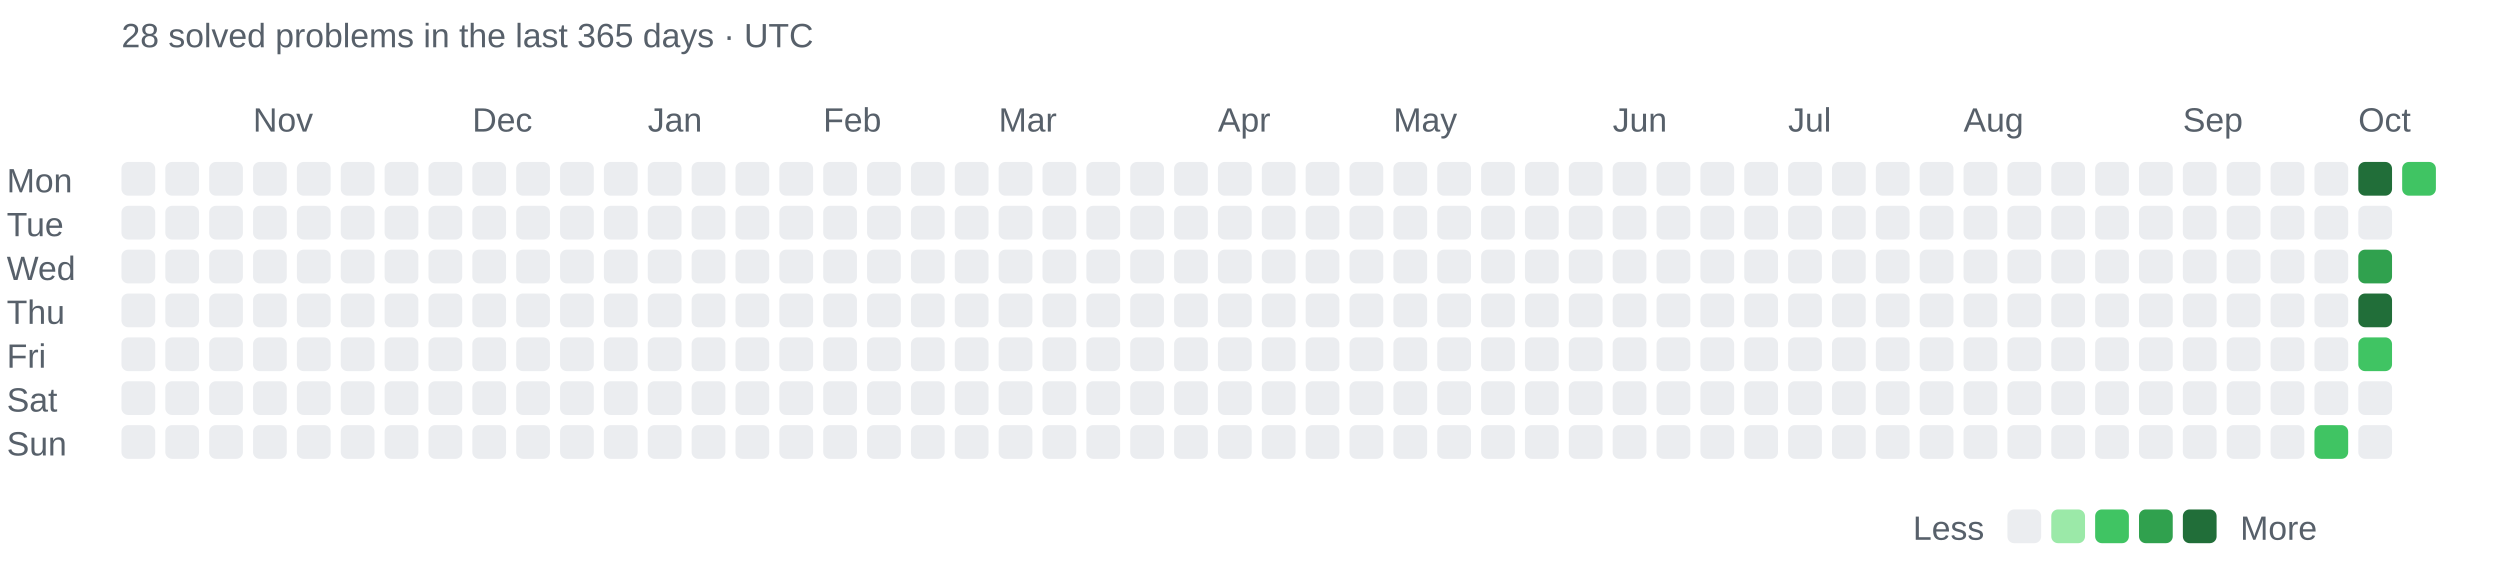
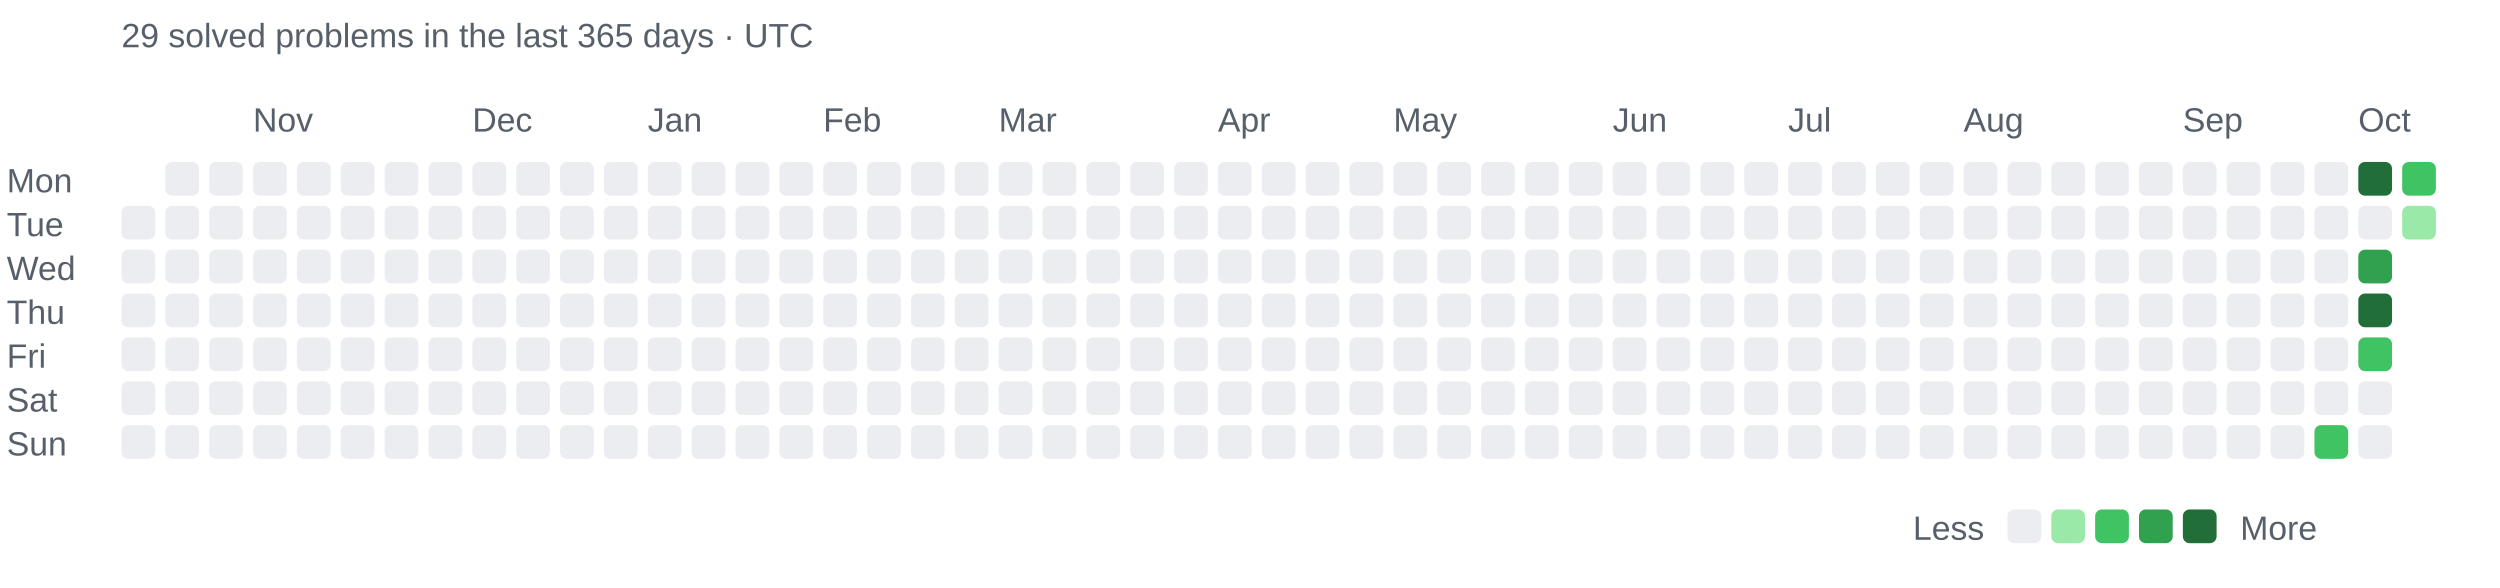
<svg xmlns="http://www.w3.org/2000/svg" width="741" height="174" viewBox="0 0 741 174" role="img" aria-labelledby="title description">
  <g font-family="Arial, sans-serif" font-size="10" fill="#57606a">
-     <text x="36" y="14">28 solved problems in the last 365 days · UTC</text>
+     <text x="36" y="14">29 solved problems in the last 365 days · UTC</text>
    <text x="2" y="57">Mon</text>
    <text x="2" y="70">Tue</text>
    <text x="2" y="83">Wed</text>
    <text x="2" y="96">Thu</text>
    <text x="2" y="109">Fri</text>
    <text x="2" y="122">Sat</text>
    <text x="2" y="135">Sun</text>
-     <rect x="36" y="48" width="10" height="10" rx="2" fill="#ebedf0" data-date="2025-10-06" data-count="0" />
    <rect x="36" y="61" width="10" height="10" rx="2" fill="#ebedf0" data-date="2025-10-07" data-count="0" />
    <rect x="36" y="74" width="10" height="10" rx="2" fill="#ebedf0" data-date="2025-10-08" data-count="0" />
    <rect x="36" y="87" width="10" height="10" rx="2" fill="#ebedf0" data-date="2025-10-09" data-count="0" />
    <rect x="36" y="100" width="10" height="10" rx="2" fill="#ebedf0" data-date="2025-10-10" data-count="0" />
    <rect x="36" y="113" width="10" height="10" rx="2" fill="#ebedf0" data-date="2025-10-11" data-count="0" />
    <rect x="36" y="126" width="10" height="10" rx="2" fill="#ebedf0" data-date="2025-10-12" data-count="0" />
    <rect x="49" y="48" width="10" height="10" rx="2" fill="#ebedf0" data-date="2025-10-13" data-count="0" />
    <rect x="49" y="61" width="10" height="10" rx="2" fill="#ebedf0" data-date="2025-10-14" data-count="0" />
    <rect x="49" y="74" width="10" height="10" rx="2" fill="#ebedf0" data-date="2025-10-15" data-count="0" />
    <rect x="49" y="87" width="10" height="10" rx="2" fill="#ebedf0" data-date="2025-10-16" data-count="0" />
    <rect x="49" y="100" width="10" height="10" rx="2" fill="#ebedf0" data-date="2025-10-17" data-count="0" />
    <rect x="49" y="113" width="10" height="10" rx="2" fill="#ebedf0" data-date="2025-10-18" data-count="0" />
    <rect x="49" y="126" width="10" height="10" rx="2" fill="#ebedf0" data-date="2025-10-19" data-count="0" />
    <rect x="62" y="48" width="10" height="10" rx="2" fill="#ebedf0" data-date="2025-10-20" data-count="0" />
    <rect x="62" y="61" width="10" height="10" rx="2" fill="#ebedf0" data-date="2025-10-21" data-count="0" />
    <rect x="62" y="74" width="10" height="10" rx="2" fill="#ebedf0" data-date="2025-10-22" data-count="0" />
    <rect x="62" y="87" width="10" height="10" rx="2" fill="#ebedf0" data-date="2025-10-23" data-count="0" />
    <rect x="62" y="100" width="10" height="10" rx="2" fill="#ebedf0" data-date="2025-10-24" data-count="0" />
    <rect x="62" y="113" width="10" height="10" rx="2" fill="#ebedf0" data-date="2025-10-25" data-count="0" />
    <rect x="62" y="126" width="10" height="10" rx="2" fill="#ebedf0" data-date="2025-10-26" data-count="0" />
    <rect x="75" y="48" width="10" height="10" rx="2" fill="#ebedf0" data-date="2025-10-27" data-count="0" />
    <rect x="75" y="61" width="10" height="10" rx="2" fill="#ebedf0" data-date="2025-10-28" data-count="0" />
    <rect x="75" y="74" width="10" height="10" rx="2" fill="#ebedf0" data-date="2025-10-29" data-count="0" />
    <rect x="75" y="87" width="10" height="10" rx="2" fill="#ebedf0" data-date="2025-10-30" data-count="0" />
    <rect x="75" y="100" width="10" height="10" rx="2" fill="#ebedf0" data-date="2025-10-31" data-count="0" />
    <text x="75" y="39">Nov</text>
    <rect x="75" y="113" width="10" height="10" rx="2" fill="#ebedf0" data-date="2025-11-01" data-count="0" />
    <rect x="75" y="126" width="10" height="10" rx="2" fill="#ebedf0" data-date="2025-11-02" data-count="0" />
    <rect x="88" y="48" width="10" height="10" rx="2" fill="#ebedf0" data-date="2025-11-03" data-count="0" />
    <rect x="88" y="61" width="10" height="10" rx="2" fill="#ebedf0" data-date="2025-11-04" data-count="0" />
    <rect x="88" y="74" width="10" height="10" rx="2" fill="#ebedf0" data-date="2025-11-05" data-count="0" />
    <rect x="88" y="87" width="10" height="10" rx="2" fill="#ebedf0" data-date="2025-11-06" data-count="0" />
    <rect x="88" y="100" width="10" height="10" rx="2" fill="#ebedf0" data-date="2025-11-07" data-count="0" />
    <rect x="88" y="113" width="10" height="10" rx="2" fill="#ebedf0" data-date="2025-11-08" data-count="0" />
    <rect x="88" y="126" width="10" height="10" rx="2" fill="#ebedf0" data-date="2025-11-09" data-count="0" />
    <rect x="101" y="48" width="10" height="10" rx="2" fill="#ebedf0" data-date="2025-11-10" data-count="0" />
    <rect x="101" y="61" width="10" height="10" rx="2" fill="#ebedf0" data-date="2025-11-11" data-count="0" />
    <rect x="101" y="74" width="10" height="10" rx="2" fill="#ebedf0" data-date="2025-11-12" data-count="0" />
    <rect x="101" y="87" width="10" height="10" rx="2" fill="#ebedf0" data-date="2025-11-13" data-count="0" />
    <rect x="101" y="100" width="10" height="10" rx="2" fill="#ebedf0" data-date="2025-11-14" data-count="0" />
    <rect x="101" y="113" width="10" height="10" rx="2" fill="#ebedf0" data-date="2025-11-15" data-count="0" />
    <rect x="101" y="126" width="10" height="10" rx="2" fill="#ebedf0" data-date="2025-11-16" data-count="0" />
    <rect x="114" y="48" width="10" height="10" rx="2" fill="#ebedf0" data-date="2025-11-17" data-count="0" />
    <rect x="114" y="61" width="10" height="10" rx="2" fill="#ebedf0" data-date="2025-11-18" data-count="0" />
    <rect x="114" y="74" width="10" height="10" rx="2" fill="#ebedf0" data-date="2025-11-19" data-count="0" />
    <rect x="114" y="87" width="10" height="10" rx="2" fill="#ebedf0" data-date="2025-11-20" data-count="0" />
    <rect x="114" y="100" width="10" height="10" rx="2" fill="#ebedf0" data-date="2025-11-21" data-count="0" />
    <rect x="114" y="113" width="10" height="10" rx="2" fill="#ebedf0" data-date="2025-11-22" data-count="0" />
    <rect x="114" y="126" width="10" height="10" rx="2" fill="#ebedf0" data-date="2025-11-23" data-count="0" />
    <rect x="127" y="48" width="10" height="10" rx="2" fill="#ebedf0" data-date="2025-11-24" data-count="0" />
    <rect x="127" y="61" width="10" height="10" rx="2" fill="#ebedf0" data-date="2025-11-25" data-count="0" />
    <rect x="127" y="74" width="10" height="10" rx="2" fill="#ebedf0" data-date="2025-11-26" data-count="0" />
    <rect x="127" y="87" width="10" height="10" rx="2" fill="#ebedf0" data-date="2025-11-27" data-count="0" />
    <rect x="127" y="100" width="10" height="10" rx="2" fill="#ebedf0" data-date="2025-11-28" data-count="0" />
    <rect x="127" y="113" width="10" height="10" rx="2" fill="#ebedf0" data-date="2025-11-29" data-count="0" />
    <rect x="127" y="126" width="10" height="10" rx="2" fill="#ebedf0" data-date="2025-11-30" data-count="0" />
    <text x="140" y="39">Dec</text>
    <rect x="140" y="48" width="10" height="10" rx="2" fill="#ebedf0" data-date="2025-12-01" data-count="0" />
    <rect x="140" y="61" width="10" height="10" rx="2" fill="#ebedf0" data-date="2025-12-02" data-count="0" />
    <rect x="140" y="74" width="10" height="10" rx="2" fill="#ebedf0" data-date="2025-12-03" data-count="0" />
    <rect x="140" y="87" width="10" height="10" rx="2" fill="#ebedf0" data-date="2025-12-04" data-count="0" />
    <rect x="140" y="100" width="10" height="10" rx="2" fill="#ebedf0" data-date="2025-12-05" data-count="0" />
    <rect x="140" y="113" width="10" height="10" rx="2" fill="#ebedf0" data-date="2025-12-06" data-count="0" />
    <rect x="140" y="126" width="10" height="10" rx="2" fill="#ebedf0" data-date="2025-12-07" data-count="0" />
    <rect x="153" y="48" width="10" height="10" rx="2" fill="#ebedf0" data-date="2025-12-08" data-count="0" />
    <rect x="153" y="61" width="10" height="10" rx="2" fill="#ebedf0" data-date="2025-12-09" data-count="0" />
    <rect x="153" y="74" width="10" height="10" rx="2" fill="#ebedf0" data-date="2025-12-10" data-count="0" />
    <rect x="153" y="87" width="10" height="10" rx="2" fill="#ebedf0" data-date="2025-12-11" data-count="0" />
    <rect x="153" y="100" width="10" height="10" rx="2" fill="#ebedf0" data-date="2025-12-12" data-count="0" />
    <rect x="153" y="113" width="10" height="10" rx="2" fill="#ebedf0" data-date="2025-12-13" data-count="0" />
    <rect x="153" y="126" width="10" height="10" rx="2" fill="#ebedf0" data-date="2025-12-14" data-count="0" />
    <rect x="166" y="48" width="10" height="10" rx="2" fill="#ebedf0" data-date="2025-12-15" data-count="0" />
    <rect x="166" y="61" width="10" height="10" rx="2" fill="#ebedf0" data-date="2025-12-16" data-count="0" />
    <rect x="166" y="74" width="10" height="10" rx="2" fill="#ebedf0" data-date="2025-12-17" data-count="0" />
    <rect x="166" y="87" width="10" height="10" rx="2" fill="#ebedf0" data-date="2025-12-18" data-count="0" />
    <rect x="166" y="100" width="10" height="10" rx="2" fill="#ebedf0" data-date="2025-12-19" data-count="0" />
    <rect x="166" y="113" width="10" height="10" rx="2" fill="#ebedf0" data-date="2025-12-20" data-count="0" />
    <rect x="166" y="126" width="10" height="10" rx="2" fill="#ebedf0" data-date="2025-12-21" data-count="0" />
    <rect x="179" y="48" width="10" height="10" rx="2" fill="#ebedf0" data-date="2025-12-22" data-count="0" />
    <rect x="179" y="61" width="10" height="10" rx="2" fill="#ebedf0" data-date="2025-12-23" data-count="0" />
    <rect x="179" y="74" width="10" height="10" rx="2" fill="#ebedf0" data-date="2025-12-24" data-count="0" />
    <rect x="179" y="87" width="10" height="10" rx="2" fill="#ebedf0" data-date="2025-12-25" data-count="0" />
    <rect x="179" y="100" width="10" height="10" rx="2" fill="#ebedf0" data-date="2025-12-26" data-count="0" />
    <rect x="179" y="113" width="10" height="10" rx="2" fill="#ebedf0" data-date="2025-12-27" data-count="0" />
    <rect x="179" y="126" width="10" height="10" rx="2" fill="#ebedf0" data-date="2025-12-28" data-count="0" />
    <rect x="192" y="48" width="10" height="10" rx="2" fill="#ebedf0" data-date="2025-12-29" data-count="0" />
    <rect x="192" y="61" width="10" height="10" rx="2" fill="#ebedf0" data-date="2025-12-30" data-count="0" />
    <rect x="192" y="74" width="10" height="10" rx="2" fill="#ebedf0" data-date="2025-12-31" data-count="0" />
    <text x="192" y="39">Jan</text>
    <rect x="192" y="87" width="10" height="10" rx="2" fill="#ebedf0" data-date="2026-01-01" data-count="0" />
    <rect x="192" y="100" width="10" height="10" rx="2" fill="#ebedf0" data-date="2026-01-02" data-count="0" />
    <rect x="192" y="113" width="10" height="10" rx="2" fill="#ebedf0" data-date="2026-01-03" data-count="0" />
    <rect x="192" y="126" width="10" height="10" rx="2" fill="#ebedf0" data-date="2026-01-04" data-count="0" />
    <rect x="205" y="48" width="10" height="10" rx="2" fill="#ebedf0" data-date="2026-01-05" data-count="0" />
    <rect x="205" y="61" width="10" height="10" rx="2" fill="#ebedf0" data-date="2026-01-06" data-count="0" />
    <rect x="205" y="74" width="10" height="10" rx="2" fill="#ebedf0" data-date="2026-01-07" data-count="0" />
    <rect x="205" y="87" width="10" height="10" rx="2" fill="#ebedf0" data-date="2026-01-08" data-count="0" />
    <rect x="205" y="100" width="10" height="10" rx="2" fill="#ebedf0" data-date="2026-01-09" data-count="0" />
    <rect x="205" y="113" width="10" height="10" rx="2" fill="#ebedf0" data-date="2026-01-10" data-count="0" />
    <rect x="205" y="126" width="10" height="10" rx="2" fill="#ebedf0" data-date="2026-01-11" data-count="0" />
    <rect x="218" y="48" width="10" height="10" rx="2" fill="#ebedf0" data-date="2026-01-12" data-count="0" />
    <rect x="218" y="61" width="10" height="10" rx="2" fill="#ebedf0" data-date="2026-01-13" data-count="0" />
    <rect x="218" y="74" width="10" height="10" rx="2" fill="#ebedf0" data-date="2026-01-14" data-count="0" />
    <rect x="218" y="87" width="10" height="10" rx="2" fill="#ebedf0" data-date="2026-01-15" data-count="0" />
    <rect x="218" y="100" width="10" height="10" rx="2" fill="#ebedf0" data-date="2026-01-16" data-count="0" />
    <rect x="218" y="113" width="10" height="10" rx="2" fill="#ebedf0" data-date="2026-01-17" data-count="0" />
    <rect x="218" y="126" width="10" height="10" rx="2" fill="#ebedf0" data-date="2026-01-18" data-count="0" />
    <rect x="231" y="48" width="10" height="10" rx="2" fill="#ebedf0" data-date="2026-01-19" data-count="0" />
    <rect x="231" y="61" width="10" height="10" rx="2" fill="#ebedf0" data-date="2026-01-20" data-count="0" />
    <rect x="231" y="74" width="10" height="10" rx="2" fill="#ebedf0" data-date="2026-01-21" data-count="0" />
    <rect x="231" y="87" width="10" height="10" rx="2" fill="#ebedf0" data-date="2026-01-22" data-count="0" />
    <rect x="231" y="100" width="10" height="10" rx="2" fill="#ebedf0" data-date="2026-01-23" data-count="0" />
    <rect x="231" y="113" width="10" height="10" rx="2" fill="#ebedf0" data-date="2026-01-24" data-count="0" />
    <rect x="231" y="126" width="10" height="10" rx="2" fill="#ebedf0" data-date="2026-01-25" data-count="0" />
    <rect x="244" y="48" width="10" height="10" rx="2" fill="#ebedf0" data-date="2026-01-26" data-count="0" />
    <rect x="244" y="61" width="10" height="10" rx="2" fill="#ebedf0" data-date="2026-01-27" data-count="0" />
    <rect x="244" y="74" width="10" height="10" rx="2" fill="#ebedf0" data-date="2026-01-28" data-count="0" />
    <rect x="244" y="87" width="10" height="10" rx="2" fill="#ebedf0" data-date="2026-01-29" data-count="0" />
    <rect x="244" y="100" width="10" height="10" rx="2" fill="#ebedf0" data-date="2026-01-30" data-count="0" />
    <rect x="244" y="113" width="10" height="10" rx="2" fill="#ebedf0" data-date="2026-01-31" data-count="0" />
    <text x="244" y="39">Feb</text>
    <rect x="244" y="126" width="10" height="10" rx="2" fill="#ebedf0" data-date="2026-02-01" data-count="0" />
    <rect x="257" y="48" width="10" height="10" rx="2" fill="#ebedf0" data-date="2026-02-02" data-count="0" />
    <rect x="257" y="61" width="10" height="10" rx="2" fill="#ebedf0" data-date="2026-02-03" data-count="0" />
    <rect x="257" y="74" width="10" height="10" rx="2" fill="#ebedf0" data-date="2026-02-04" data-count="0" />
    <rect x="257" y="87" width="10" height="10" rx="2" fill="#ebedf0" data-date="2026-02-05" data-count="0" />
    <rect x="257" y="100" width="10" height="10" rx="2" fill="#ebedf0" data-date="2026-02-06" data-count="0" />
    <rect x="257" y="113" width="10" height="10" rx="2" fill="#ebedf0" data-date="2026-02-07" data-count="0" />
    <rect x="257" y="126" width="10" height="10" rx="2" fill="#ebedf0" data-date="2026-02-08" data-count="0" />
    <rect x="270" y="48" width="10" height="10" rx="2" fill="#ebedf0" data-date="2026-02-09" data-count="0" />
    <rect x="270" y="61" width="10" height="10" rx="2" fill="#ebedf0" data-date="2026-02-10" data-count="0" />
    <rect x="270" y="74" width="10" height="10" rx="2" fill="#ebedf0" data-date="2026-02-11" data-count="0" />
    <rect x="270" y="87" width="10" height="10" rx="2" fill="#ebedf0" data-date="2026-02-12" data-count="0" />
    <rect x="270" y="100" width="10" height="10" rx="2" fill="#ebedf0" data-date="2026-02-13" data-count="0" />
    <rect x="270" y="113" width="10" height="10" rx="2" fill="#ebedf0" data-date="2026-02-14" data-count="0" />
    <rect x="270" y="126" width="10" height="10" rx="2" fill="#ebedf0" data-date="2026-02-15" data-count="0" />
    <rect x="283" y="48" width="10" height="10" rx="2" fill="#ebedf0" data-date="2026-02-16" data-count="0" />
    <rect x="283" y="61" width="10" height="10" rx="2" fill="#ebedf0" data-date="2026-02-17" data-count="0" />
    <rect x="283" y="74" width="10" height="10" rx="2" fill="#ebedf0" data-date="2026-02-18" data-count="0" />
    <rect x="283" y="87" width="10" height="10" rx="2" fill="#ebedf0" data-date="2026-02-19" data-count="0" />
    <rect x="283" y="100" width="10" height="10" rx="2" fill="#ebedf0" data-date="2026-02-20" data-count="0" />
    <rect x="283" y="113" width="10" height="10" rx="2" fill="#ebedf0" data-date="2026-02-21" data-count="0" />
    <rect x="283" y="126" width="10" height="10" rx="2" fill="#ebedf0" data-date="2026-02-22" data-count="0" />
    <rect x="296" y="48" width="10" height="10" rx="2" fill="#ebedf0" data-date="2026-02-23" data-count="0" />
    <rect x="296" y="61" width="10" height="10" rx="2" fill="#ebedf0" data-date="2026-02-24" data-count="0" />
    <rect x="296" y="74" width="10" height="10" rx="2" fill="#ebedf0" data-date="2026-02-25" data-count="0" />
    <rect x="296" y="87" width="10" height="10" rx="2" fill="#ebedf0" data-date="2026-02-26" data-count="0" />
    <rect x="296" y="100" width="10" height="10" rx="2" fill="#ebedf0" data-date="2026-02-27" data-count="0" />
    <rect x="296" y="113" width="10" height="10" rx="2" fill="#ebedf0" data-date="2026-02-28" data-count="0" />
    <text x="296" y="39">Mar</text>
    <rect x="296" y="126" width="10" height="10" rx="2" fill="#ebedf0" data-date="2026-03-01" data-count="0" />
    <rect x="309" y="48" width="10" height="10" rx="2" fill="#ebedf0" data-date="2026-03-02" data-count="0" />
    <rect x="309" y="61" width="10" height="10" rx="2" fill="#ebedf0" data-date="2026-03-03" data-count="0" />
    <rect x="309" y="74" width="10" height="10" rx="2" fill="#ebedf0" data-date="2026-03-04" data-count="0" />
    <rect x="309" y="87" width="10" height="10" rx="2" fill="#ebedf0" data-date="2026-03-05" data-count="0" />
    <rect x="309" y="100" width="10" height="10" rx="2" fill="#ebedf0" data-date="2026-03-06" data-count="0" />
    <rect x="309" y="113" width="10" height="10" rx="2" fill="#ebedf0" data-date="2026-03-07" data-count="0" />
    <rect x="309" y="126" width="10" height="10" rx="2" fill="#ebedf0" data-date="2026-03-08" data-count="0" />
    <rect x="322" y="48" width="10" height="10" rx="2" fill="#ebedf0" data-date="2026-03-09" data-count="0" />
    <rect x="322" y="61" width="10" height="10" rx="2" fill="#ebedf0" data-date="2026-03-10" data-count="0" />
    <rect x="322" y="74" width="10" height="10" rx="2" fill="#ebedf0" data-date="2026-03-11" data-count="0" />
    <rect x="322" y="87" width="10" height="10" rx="2" fill="#ebedf0" data-date="2026-03-12" data-count="0" />
    <rect x="322" y="100" width="10" height="10" rx="2" fill="#ebedf0" data-date="2026-03-13" data-count="0" />
    <rect x="322" y="113" width="10" height="10" rx="2" fill="#ebedf0" data-date="2026-03-14" data-count="0" />
    <rect x="322" y="126" width="10" height="10" rx="2" fill="#ebedf0" data-date="2026-03-15" data-count="0" />
    <rect x="335" y="48" width="10" height="10" rx="2" fill="#ebedf0" data-date="2026-03-16" data-count="0" />
    <rect x="335" y="61" width="10" height="10" rx="2" fill="#ebedf0" data-date="2026-03-17" data-count="0" />
    <rect x="335" y="74" width="10" height="10" rx="2" fill="#ebedf0" data-date="2026-03-18" data-count="0" />
    <rect x="335" y="87" width="10" height="10" rx="2" fill="#ebedf0" data-date="2026-03-19" data-count="0" />
    <rect x="335" y="100" width="10" height="10" rx="2" fill="#ebedf0" data-date="2026-03-20" data-count="0" />
    <rect x="335" y="113" width="10" height="10" rx="2" fill="#ebedf0" data-date="2026-03-21" data-count="0" />
    <rect x="335" y="126" width="10" height="10" rx="2" fill="#ebedf0" data-date="2026-03-22" data-count="0" />
    <rect x="348" y="48" width="10" height="10" rx="2" fill="#ebedf0" data-date="2026-03-23" data-count="0" />
    <rect x="348" y="61" width="10" height="10" rx="2" fill="#ebedf0" data-date="2026-03-24" data-count="0" />
    <rect x="348" y="74" width="10" height="10" rx="2" fill="#ebedf0" data-date="2026-03-25" data-count="0" />
    <rect x="348" y="87" width="10" height="10" rx="2" fill="#ebedf0" data-date="2026-03-26" data-count="0" />
    <rect x="348" y="100" width="10" height="10" rx="2" fill="#ebedf0" data-date="2026-03-27" data-count="0" />
    <rect x="348" y="113" width="10" height="10" rx="2" fill="#ebedf0" data-date="2026-03-28" data-count="0" />
    <rect x="348" y="126" width="10" height="10" rx="2" fill="#ebedf0" data-date="2026-03-29" data-count="0" />
    <rect x="361" y="48" width="10" height="10" rx="2" fill="#ebedf0" data-date="2026-03-30" data-count="0" />
    <rect x="361" y="61" width="10" height="10" rx="2" fill="#ebedf0" data-date="2026-03-31" data-count="0" />
    <text x="361" y="39">Apr</text>
    <rect x="361" y="74" width="10" height="10" rx="2" fill="#ebedf0" data-date="2026-04-01" data-count="0" />
    <rect x="361" y="87" width="10" height="10" rx="2" fill="#ebedf0" data-date="2026-04-02" data-count="0" />
    <rect x="361" y="100" width="10" height="10" rx="2" fill="#ebedf0" data-date="2026-04-03" data-count="0" />
    <rect x="361" y="113" width="10" height="10" rx="2" fill="#ebedf0" data-date="2026-04-04" data-count="0" />
    <rect x="361" y="126" width="10" height="10" rx="2" fill="#ebedf0" data-date="2026-04-05" data-count="0" />
    <rect x="374" y="48" width="10" height="10" rx="2" fill="#ebedf0" data-date="2026-04-06" data-count="0" />
    <rect x="374" y="61" width="10" height="10" rx="2" fill="#ebedf0" data-date="2026-04-07" data-count="0" />
    <rect x="374" y="74" width="10" height="10" rx="2" fill="#ebedf0" data-date="2026-04-08" data-count="0" />
    <rect x="374" y="87" width="10" height="10" rx="2" fill="#ebedf0" data-date="2026-04-09" data-count="0" />
    <rect x="374" y="100" width="10" height="10" rx="2" fill="#ebedf0" data-date="2026-04-10" data-count="0" />
    <rect x="374" y="113" width="10" height="10" rx="2" fill="#ebedf0" data-date="2026-04-11" data-count="0" />
    <rect x="374" y="126" width="10" height="10" rx="2" fill="#ebedf0" data-date="2026-04-12" data-count="0" />
    <rect x="387" y="48" width="10" height="10" rx="2" fill="#ebedf0" data-date="2026-04-13" data-count="0" />
    <rect x="387" y="61" width="10" height="10" rx="2" fill="#ebedf0" data-date="2026-04-14" data-count="0" />
    <rect x="387" y="74" width="10" height="10" rx="2" fill="#ebedf0" data-date="2026-04-15" data-count="0" />
    <rect x="387" y="87" width="10" height="10" rx="2" fill="#ebedf0" data-date="2026-04-16" data-count="0" />
    <rect x="387" y="100" width="10" height="10" rx="2" fill="#ebedf0" data-date="2026-04-17" data-count="0" />
    <rect x="387" y="113" width="10" height="10" rx="2" fill="#ebedf0" data-date="2026-04-18" data-count="0" />
    <rect x="387" y="126" width="10" height="10" rx="2" fill="#ebedf0" data-date="2026-04-19" data-count="0" />
    <rect x="400" y="48" width="10" height="10" rx="2" fill="#ebedf0" data-date="2026-04-20" data-count="0" />
    <rect x="400" y="61" width="10" height="10" rx="2" fill="#ebedf0" data-date="2026-04-21" data-count="0" />
    <rect x="400" y="74" width="10" height="10" rx="2" fill="#ebedf0" data-date="2026-04-22" data-count="0" />
    <rect x="400" y="87" width="10" height="10" rx="2" fill="#ebedf0" data-date="2026-04-23" data-count="0" />
    <rect x="400" y="100" width="10" height="10" rx="2" fill="#ebedf0" data-date="2026-04-24" data-count="0" />
    <rect x="400" y="113" width="10" height="10" rx="2" fill="#ebedf0" data-date="2026-04-25" data-count="0" />
    <rect x="400" y="126" width="10" height="10" rx="2" fill="#ebedf0" data-date="2026-04-26" data-count="0" />
    <rect x="413" y="48" width="10" height="10" rx="2" fill="#ebedf0" data-date="2026-04-27" data-count="0" />
    <rect x="413" y="61" width="10" height="10" rx="2" fill="#ebedf0" data-date="2026-04-28" data-count="0" />
    <rect x="413" y="74" width="10" height="10" rx="2" fill="#ebedf0" data-date="2026-04-29" data-count="0" />
    <rect x="413" y="87" width="10" height="10" rx="2" fill="#ebedf0" data-date="2026-04-30" data-count="0" />
    <text x="413" y="39">May</text>
    <rect x="413" y="100" width="10" height="10" rx="2" fill="#ebedf0" data-date="2026-05-01" data-count="0" />
    <rect x="413" y="113" width="10" height="10" rx="2" fill="#ebedf0" data-date="2026-05-02" data-count="0" />
    <rect x="413" y="126" width="10" height="10" rx="2" fill="#ebedf0" data-date="2026-05-03" data-count="0" />
    <rect x="426" y="48" width="10" height="10" rx="2" fill="#ebedf0" data-date="2026-05-04" data-count="0" />
    <rect x="426" y="61" width="10" height="10" rx="2" fill="#ebedf0" data-date="2026-05-05" data-count="0" />
    <rect x="426" y="74" width="10" height="10" rx="2" fill="#ebedf0" data-date="2026-05-06" data-count="0" />
    <rect x="426" y="87" width="10" height="10" rx="2" fill="#ebedf0" data-date="2026-05-07" data-count="0" />
    <rect x="426" y="100" width="10" height="10" rx="2" fill="#ebedf0" data-date="2026-05-08" data-count="0" />
    <rect x="426" y="113" width="10" height="10" rx="2" fill="#ebedf0" data-date="2026-05-09" data-count="0" />
    <rect x="426" y="126" width="10" height="10" rx="2" fill="#ebedf0" data-date="2026-05-10" data-count="0" />
    <rect x="439" y="48" width="10" height="10" rx="2" fill="#ebedf0" data-date="2026-05-11" data-count="0" />
    <rect x="439" y="61" width="10" height="10" rx="2" fill="#ebedf0" data-date="2026-05-12" data-count="0" />
    <rect x="439" y="74" width="10" height="10" rx="2" fill="#ebedf0" data-date="2026-05-13" data-count="0" />
    <rect x="439" y="87" width="10" height="10" rx="2" fill="#ebedf0" data-date="2026-05-14" data-count="0" />
    <rect x="439" y="100" width="10" height="10" rx="2" fill="#ebedf0" data-date="2026-05-15" data-count="0" />
    <rect x="439" y="113" width="10" height="10" rx="2" fill="#ebedf0" data-date="2026-05-16" data-count="0" />
    <rect x="439" y="126" width="10" height="10" rx="2" fill="#ebedf0" data-date="2026-05-17" data-count="0" />
    <rect x="452" y="48" width="10" height="10" rx="2" fill="#ebedf0" data-date="2026-05-18" data-count="0" />
    <rect x="452" y="61" width="10" height="10" rx="2" fill="#ebedf0" data-date="2026-05-19" data-count="0" />
    <rect x="452" y="74" width="10" height="10" rx="2" fill="#ebedf0" data-date="2026-05-20" data-count="0" />
    <rect x="452" y="87" width="10" height="10" rx="2" fill="#ebedf0" data-date="2026-05-21" data-count="0" />
    <rect x="452" y="100" width="10" height="10" rx="2" fill="#ebedf0" data-date="2026-05-22" data-count="0" />
    <rect x="452" y="113" width="10" height="10" rx="2" fill="#ebedf0" data-date="2026-05-23" data-count="0" />
    <rect x="452" y="126" width="10" height="10" rx="2" fill="#ebedf0" data-date="2026-05-24" data-count="0" />
    <rect x="465" y="48" width="10" height="10" rx="2" fill="#ebedf0" data-date="2026-05-25" data-count="0" />
    <rect x="465" y="61" width="10" height="10" rx="2" fill="#ebedf0" data-date="2026-05-26" data-count="0" />
    <rect x="465" y="74" width="10" height="10" rx="2" fill="#ebedf0" data-date="2026-05-27" data-count="0" />
    <rect x="465" y="87" width="10" height="10" rx="2" fill="#ebedf0" data-date="2026-05-28" data-count="0" />
    <rect x="465" y="100" width="10" height="10" rx="2" fill="#ebedf0" data-date="2026-05-29" data-count="0" />
    <rect x="465" y="113" width="10" height="10" rx="2" fill="#ebedf0" data-date="2026-05-30" data-count="0" />
    <rect x="465" y="126" width="10" height="10" rx="2" fill="#ebedf0" data-date="2026-05-31" data-count="0" />
    <text x="478" y="39">Jun</text>
    <rect x="478" y="48" width="10" height="10" rx="2" fill="#ebedf0" data-date="2026-06-01" data-count="0" />
    <rect x="478" y="61" width="10" height="10" rx="2" fill="#ebedf0" data-date="2026-06-02" data-count="0" />
    <rect x="478" y="74" width="10" height="10" rx="2" fill="#ebedf0" data-date="2026-06-03" data-count="0" />
    <rect x="478" y="87" width="10" height="10" rx="2" fill="#ebedf0" data-date="2026-06-04" data-count="0" />
    <rect x="478" y="100" width="10" height="10" rx="2" fill="#ebedf0" data-date="2026-06-05" data-count="0" />
    <rect x="478" y="113" width="10" height="10" rx="2" fill="#ebedf0" data-date="2026-06-06" data-count="0" />
    <rect x="478" y="126" width="10" height="10" rx="2" fill="#ebedf0" data-date="2026-06-07" data-count="0" />
    <rect x="491" y="48" width="10" height="10" rx="2" fill="#ebedf0" data-date="2026-06-08" data-count="0" />
    <rect x="491" y="61" width="10" height="10" rx="2" fill="#ebedf0" data-date="2026-06-09" data-count="0" />
    <rect x="491" y="74" width="10" height="10" rx="2" fill="#ebedf0" data-date="2026-06-10" data-count="0" />
    <rect x="491" y="87" width="10" height="10" rx="2" fill="#ebedf0" data-date="2026-06-11" data-count="0" />
    <rect x="491" y="100" width="10" height="10" rx="2" fill="#ebedf0" data-date="2026-06-12" data-count="0" />
    <rect x="491" y="113" width="10" height="10" rx="2" fill="#ebedf0" data-date="2026-06-13" data-count="0" />
    <rect x="491" y="126" width="10" height="10" rx="2" fill="#ebedf0" data-date="2026-06-14" data-count="0" />
    <rect x="504" y="48" width="10" height="10" rx="2" fill="#ebedf0" data-date="2026-06-15" data-count="0" />
    <rect x="504" y="61" width="10" height="10" rx="2" fill="#ebedf0" data-date="2026-06-16" data-count="0" />
    <rect x="504" y="74" width="10" height="10" rx="2" fill="#ebedf0" data-date="2026-06-17" data-count="0" />
    <rect x="504" y="87" width="10" height="10" rx="2" fill="#ebedf0" data-date="2026-06-18" data-count="0" />
    <rect x="504" y="100" width="10" height="10" rx="2" fill="#ebedf0" data-date="2026-06-19" data-count="0" />
    <rect x="504" y="113" width="10" height="10" rx="2" fill="#ebedf0" data-date="2026-06-20" data-count="0" />
    <rect x="504" y="126" width="10" height="10" rx="2" fill="#ebedf0" data-date="2026-06-21" data-count="0" />
    <rect x="517" y="48" width="10" height="10" rx="2" fill="#ebedf0" data-date="2026-06-22" data-count="0" />
    <rect x="517" y="61" width="10" height="10" rx="2" fill="#ebedf0" data-date="2026-06-23" data-count="0" />
    <rect x="517" y="74" width="10" height="10" rx="2" fill="#ebedf0" data-date="2026-06-24" data-count="0" />
    <rect x="517" y="87" width="10" height="10" rx="2" fill="#ebedf0" data-date="2026-06-25" data-count="0" />
    <rect x="517" y="100" width="10" height="10" rx="2" fill="#ebedf0" data-date="2026-06-26" data-count="0" />
    <rect x="517" y="113" width="10" height="10" rx="2" fill="#ebedf0" data-date="2026-06-27" data-count="0" />
    <rect x="517" y="126" width="10" height="10" rx="2" fill="#ebedf0" data-date="2026-06-28" data-count="0" />
    <rect x="530" y="48" width="10" height="10" rx="2" fill="#ebedf0" data-date="2026-06-29" data-count="0" />
    <rect x="530" y="61" width="10" height="10" rx="2" fill="#ebedf0" data-date="2026-06-30" data-count="0" />
    <text x="530" y="39">Jul</text>
    <rect x="530" y="74" width="10" height="10" rx="2" fill="#ebedf0" data-date="2026-07-01" data-count="0" />
    <rect x="530" y="87" width="10" height="10" rx="2" fill="#ebedf0" data-date="2026-07-02" data-count="0" />
    <rect x="530" y="100" width="10" height="10" rx="2" fill="#ebedf0" data-date="2026-07-03" data-count="0" />
    <rect x="530" y="113" width="10" height="10" rx="2" fill="#ebedf0" data-date="2026-07-04" data-count="0" />
    <rect x="530" y="126" width="10" height="10" rx="2" fill="#ebedf0" data-date="2026-07-05" data-count="0" />
    <rect x="543" y="48" width="10" height="10" rx="2" fill="#ebedf0" data-date="2026-07-06" data-count="0" />
    <rect x="543" y="61" width="10" height="10" rx="2" fill="#ebedf0" data-date="2026-07-07" data-count="0" />
    <rect x="543" y="74" width="10" height="10" rx="2" fill="#ebedf0" data-date="2026-07-08" data-count="0" />
    <rect x="543" y="87" width="10" height="10" rx="2" fill="#ebedf0" data-date="2026-07-09" data-count="0" />
    <rect x="543" y="100" width="10" height="10" rx="2" fill="#ebedf0" data-date="2026-07-10" data-count="0" />
    <rect x="543" y="113" width="10" height="10" rx="2" fill="#ebedf0" data-date="2026-07-11" data-count="0" />
    <rect x="543" y="126" width="10" height="10" rx="2" fill="#ebedf0" data-date="2026-07-12" data-count="0" />
    <rect x="556" y="48" width="10" height="10" rx="2" fill="#ebedf0" data-date="2026-07-13" data-count="0" />
    <rect x="556" y="61" width="10" height="10" rx="2" fill="#ebedf0" data-date="2026-07-14" data-count="0" />
    <rect x="556" y="74" width="10" height="10" rx="2" fill="#ebedf0" data-date="2026-07-15" data-count="0" />
    <rect x="556" y="87" width="10" height="10" rx="2" fill="#ebedf0" data-date="2026-07-16" data-count="0" />
    <rect x="556" y="100" width="10" height="10" rx="2" fill="#ebedf0" data-date="2026-07-17" data-count="0" />
    <rect x="556" y="113" width="10" height="10" rx="2" fill="#ebedf0" data-date="2026-07-18" data-count="0" />
    <rect x="556" y="126" width="10" height="10" rx="2" fill="#ebedf0" data-date="2026-07-19" data-count="0" />
    <rect x="569" y="48" width="10" height="10" rx="2" fill="#ebedf0" data-date="2026-07-20" data-count="0" />
    <rect x="569" y="61" width="10" height="10" rx="2" fill="#ebedf0" data-date="2026-07-21" data-count="0" />
    <rect x="569" y="74" width="10" height="10" rx="2" fill="#ebedf0" data-date="2026-07-22" data-count="0" />
    <rect x="569" y="87" width="10" height="10" rx="2" fill="#ebedf0" data-date="2026-07-23" data-count="0" />
    <rect x="569" y="100" width="10" height="10" rx="2" fill="#ebedf0" data-date="2026-07-24" data-count="0" />
    <rect x="569" y="113" width="10" height="10" rx="2" fill="#ebedf0" data-date="2026-07-25" data-count="0" />
    <rect x="569" y="126" width="10" height="10" rx="2" fill="#ebedf0" data-date="2026-07-26" data-count="0" />
    <rect x="582" y="48" width="10" height="10" rx="2" fill="#ebedf0" data-date="2026-07-27" data-count="0" />
    <rect x="582" y="61" width="10" height="10" rx="2" fill="#ebedf0" data-date="2026-07-28" data-count="0" />
    <rect x="582" y="74" width="10" height="10" rx="2" fill="#ebedf0" data-date="2026-07-29" data-count="0" />
    <rect x="582" y="87" width="10" height="10" rx="2" fill="#ebedf0" data-date="2026-07-30" data-count="0" />
    <rect x="582" y="100" width="10" height="10" rx="2" fill="#ebedf0" data-date="2026-07-31" data-count="0" />
    <text x="582" y="39">Aug</text>
    <rect x="582" y="113" width="10" height="10" rx="2" fill="#ebedf0" data-date="2026-08-01" data-count="0" />
    <rect x="582" y="126" width="10" height="10" rx="2" fill="#ebedf0" data-date="2026-08-02" data-count="0" />
    <rect x="595" y="48" width="10" height="10" rx="2" fill="#ebedf0" data-date="2026-08-03" data-count="0" />
    <rect x="595" y="61" width="10" height="10" rx="2" fill="#ebedf0" data-date="2026-08-04" data-count="0" />
    <rect x="595" y="74" width="10" height="10" rx="2" fill="#ebedf0" data-date="2026-08-05" data-count="0" />
    <rect x="595" y="87" width="10" height="10" rx="2" fill="#ebedf0" data-date="2026-08-06" data-count="0" />
    <rect x="595" y="100" width="10" height="10" rx="2" fill="#ebedf0" data-date="2026-08-07" data-count="0" />
    <rect x="595" y="113" width="10" height="10" rx="2" fill="#ebedf0" data-date="2026-08-08" data-count="0" />
    <rect x="595" y="126" width="10" height="10" rx="2" fill="#ebedf0" data-date="2026-08-09" data-count="0" />
    <rect x="608" y="48" width="10" height="10" rx="2" fill="#ebedf0" data-date="2026-08-10" data-count="0" />
    <rect x="608" y="61" width="10" height="10" rx="2" fill="#ebedf0" data-date="2026-08-11" data-count="0" />
    <rect x="608" y="74" width="10" height="10" rx="2" fill="#ebedf0" data-date="2026-08-12" data-count="0" />
    <rect x="608" y="87" width="10" height="10" rx="2" fill="#ebedf0" data-date="2026-08-13" data-count="0" />
    <rect x="608" y="100" width="10" height="10" rx="2" fill="#ebedf0" data-date="2026-08-14" data-count="0" />
    <rect x="608" y="113" width="10" height="10" rx="2" fill="#ebedf0" data-date="2026-08-15" data-count="0" />
    <rect x="608" y="126" width="10" height="10" rx="2" fill="#ebedf0" data-date="2026-08-16" data-count="0" />
    <rect x="621" y="48" width="10" height="10" rx="2" fill="#ebedf0" data-date="2026-08-17" data-count="0" />
    <rect x="621" y="61" width="10" height="10" rx="2" fill="#ebedf0" data-date="2026-08-18" data-count="0" />
    <rect x="621" y="74" width="10" height="10" rx="2" fill="#ebedf0" data-date="2026-08-19" data-count="0" />
    <rect x="621" y="87" width="10" height="10" rx="2" fill="#ebedf0" data-date="2026-08-20" data-count="0" />
    <rect x="621" y="100" width="10" height="10" rx="2" fill="#ebedf0" data-date="2026-08-21" data-count="0" />
    <rect x="621" y="113" width="10" height="10" rx="2" fill="#ebedf0" data-date="2026-08-22" data-count="0" />
    <rect x="621" y="126" width="10" height="10" rx="2" fill="#ebedf0" data-date="2026-08-23" data-count="0" />
    <rect x="634" y="48" width="10" height="10" rx="2" fill="#ebedf0" data-date="2026-08-24" data-count="0" />
    <rect x="634" y="61" width="10" height="10" rx="2" fill="#ebedf0" data-date="2026-08-25" data-count="0" />
    <rect x="634" y="74" width="10" height="10" rx="2" fill="#ebedf0" data-date="2026-08-26" data-count="0" />
    <rect x="634" y="87" width="10" height="10" rx="2" fill="#ebedf0" data-date="2026-08-27" data-count="0" />
    <rect x="634" y="100" width="10" height="10" rx="2" fill="#ebedf0" data-date="2026-08-28" data-count="0" />
    <rect x="634" y="113" width="10" height="10" rx="2" fill="#ebedf0" data-date="2026-08-29" data-count="0" />
    <rect x="634" y="126" width="10" height="10" rx="2" fill="#ebedf0" data-date="2026-08-30" data-count="0" />
    <rect x="647" y="48" width="10" height="10" rx="2" fill="#ebedf0" data-date="2026-08-31" data-count="0" />
    <text x="647" y="39">Sep</text>
    <rect x="647" y="61" width="10" height="10" rx="2" fill="#ebedf0" data-date="2026-09-01" data-count="0" />
    <rect x="647" y="74" width="10" height="10" rx="2" fill="#ebedf0" data-date="2026-09-02" data-count="0" />
    <rect x="647" y="87" width="10" height="10" rx="2" fill="#ebedf0" data-date="2026-09-03" data-count="0" />
    <rect x="647" y="100" width="10" height="10" rx="2" fill="#ebedf0" data-date="2026-09-04" data-count="0" />
    <rect x="647" y="113" width="10" height="10" rx="2" fill="#ebedf0" data-date="2026-09-05" data-count="0" />
    <rect x="647" y="126" width="10" height="10" rx="2" fill="#ebedf0" data-date="2026-09-06" data-count="0" />
    <rect x="660" y="48" width="10" height="10" rx="2" fill="#ebedf0" data-date="2026-09-07" data-count="0" />
    <rect x="660" y="61" width="10" height="10" rx="2" fill="#ebedf0" data-date="2026-09-08" data-count="0" />
    <rect x="660" y="74" width="10" height="10" rx="2" fill="#ebedf0" data-date="2026-09-09" data-count="0" />
    <rect x="660" y="87" width="10" height="10" rx="2" fill="#ebedf0" data-date="2026-09-10" data-count="0" />
    <rect x="660" y="100" width="10" height="10" rx="2" fill="#ebedf0" data-date="2026-09-11" data-count="0" />
    <rect x="660" y="113" width="10" height="10" rx="2" fill="#ebedf0" data-date="2026-09-12" data-count="0" />
    <rect x="660" y="126" width="10" height="10" rx="2" fill="#ebedf0" data-date="2026-09-13" data-count="0" />
    <rect x="673" y="48" width="10" height="10" rx="2" fill="#ebedf0" data-date="2026-09-14" data-count="0" />
    <rect x="673" y="61" width="10" height="10" rx="2" fill="#ebedf0" data-date="2026-09-15" data-count="0" />
    <rect x="673" y="74" width="10" height="10" rx="2" fill="#ebedf0" data-date="2026-09-16" data-count="0" />
    <rect x="673" y="87" width="10" height="10" rx="2" fill="#ebedf0" data-date="2026-09-17" data-count="0" />
    <rect x="673" y="100" width="10" height="10" rx="2" fill="#ebedf0" data-date="2026-09-18" data-count="0" />
    <rect x="673" y="113" width="10" height="10" rx="2" fill="#ebedf0" data-date="2026-09-19" data-count="0" />
    <rect x="673" y="126" width="10" height="10" rx="2" fill="#ebedf0" data-date="2026-09-20" data-count="0" />
    <rect x="686" y="48" width="10" height="10" rx="2" fill="#ebedf0" data-date="2026-09-21" data-count="0" />
    <rect x="686" y="61" width="10" height="10" rx="2" fill="#ebedf0" data-date="2026-09-22" data-count="0" />
    <rect x="686" y="74" width="10" height="10" rx="2" fill="#ebedf0" data-date="2026-09-23" data-count="0" />
    <rect x="686" y="87" width="10" height="10" rx="2" fill="#ebedf0" data-date="2026-09-24" data-count="0" />
    <rect x="686" y="100" width="10" height="10" rx="2" fill="#ebedf0" data-date="2026-09-25" data-count="0" />
    <rect x="686" y="113" width="10" height="10" rx="2" fill="#ebedf0" data-date="2026-09-26" data-count="0" />
    <rect x="686" y="126" width="10" height="10" rx="2" fill="#40c463" data-date="2026-09-27" data-count="3" />
    <rect x="699" y="48" width="10" height="10" rx="2" fill="#216e39" data-date="2026-09-28" data-count="8" />
    <rect x="699" y="61" width="10" height="10" rx="2" fill="#ebedf0" data-date="2026-09-29" data-count="0" />
    <rect x="699" y="74" width="10" height="10" rx="2" fill="#30a14e" data-date="2026-09-30" data-count="4" />
    <text x="699" y="39">Oct</text>
    <rect x="699" y="87" width="10" height="10" rx="2" fill="#216e39" data-date="2026-10-01" data-count="8" />
    <rect x="699" y="100" width="10" height="10" rx="2" fill="#40c463" data-date="2026-10-02" data-count="3" />
    <rect x="699" y="113" width="10" height="10" rx="2" fill="#ebedf0" data-date="2026-10-03" data-count="0" />
    <rect x="699" y="126" width="10" height="10" rx="2" fill="#ebedf0" data-date="2026-10-04" data-count="0" />
    <rect x="712" y="48" width="10" height="10" rx="2" fill="#40c463" data-date="2026-10-05" data-count="2" />
+     <rect x="712" y="61" width="10" height="10" rx="2" fill="#9be9a8" data-date="2026-10-06" data-count="1" />
    <text x="567" y="160">Less</text>
    <rect x="595" y="151" width="10" height="10" rx="2" fill="#ebedf0" />
    <rect x="608" y="151" width="10" height="10" rx="2" fill="#9be9a8" />
    <rect x="621" y="151" width="10" height="10" rx="2" fill="#40c463" />
    <rect x="634" y="151" width="10" height="10" rx="2" fill="#30a14e" />
    <rect x="647" y="151" width="10" height="10" rx="2" fill="#216e39" />
    <text x="664" y="160">More</text>
  </g>
</svg>
